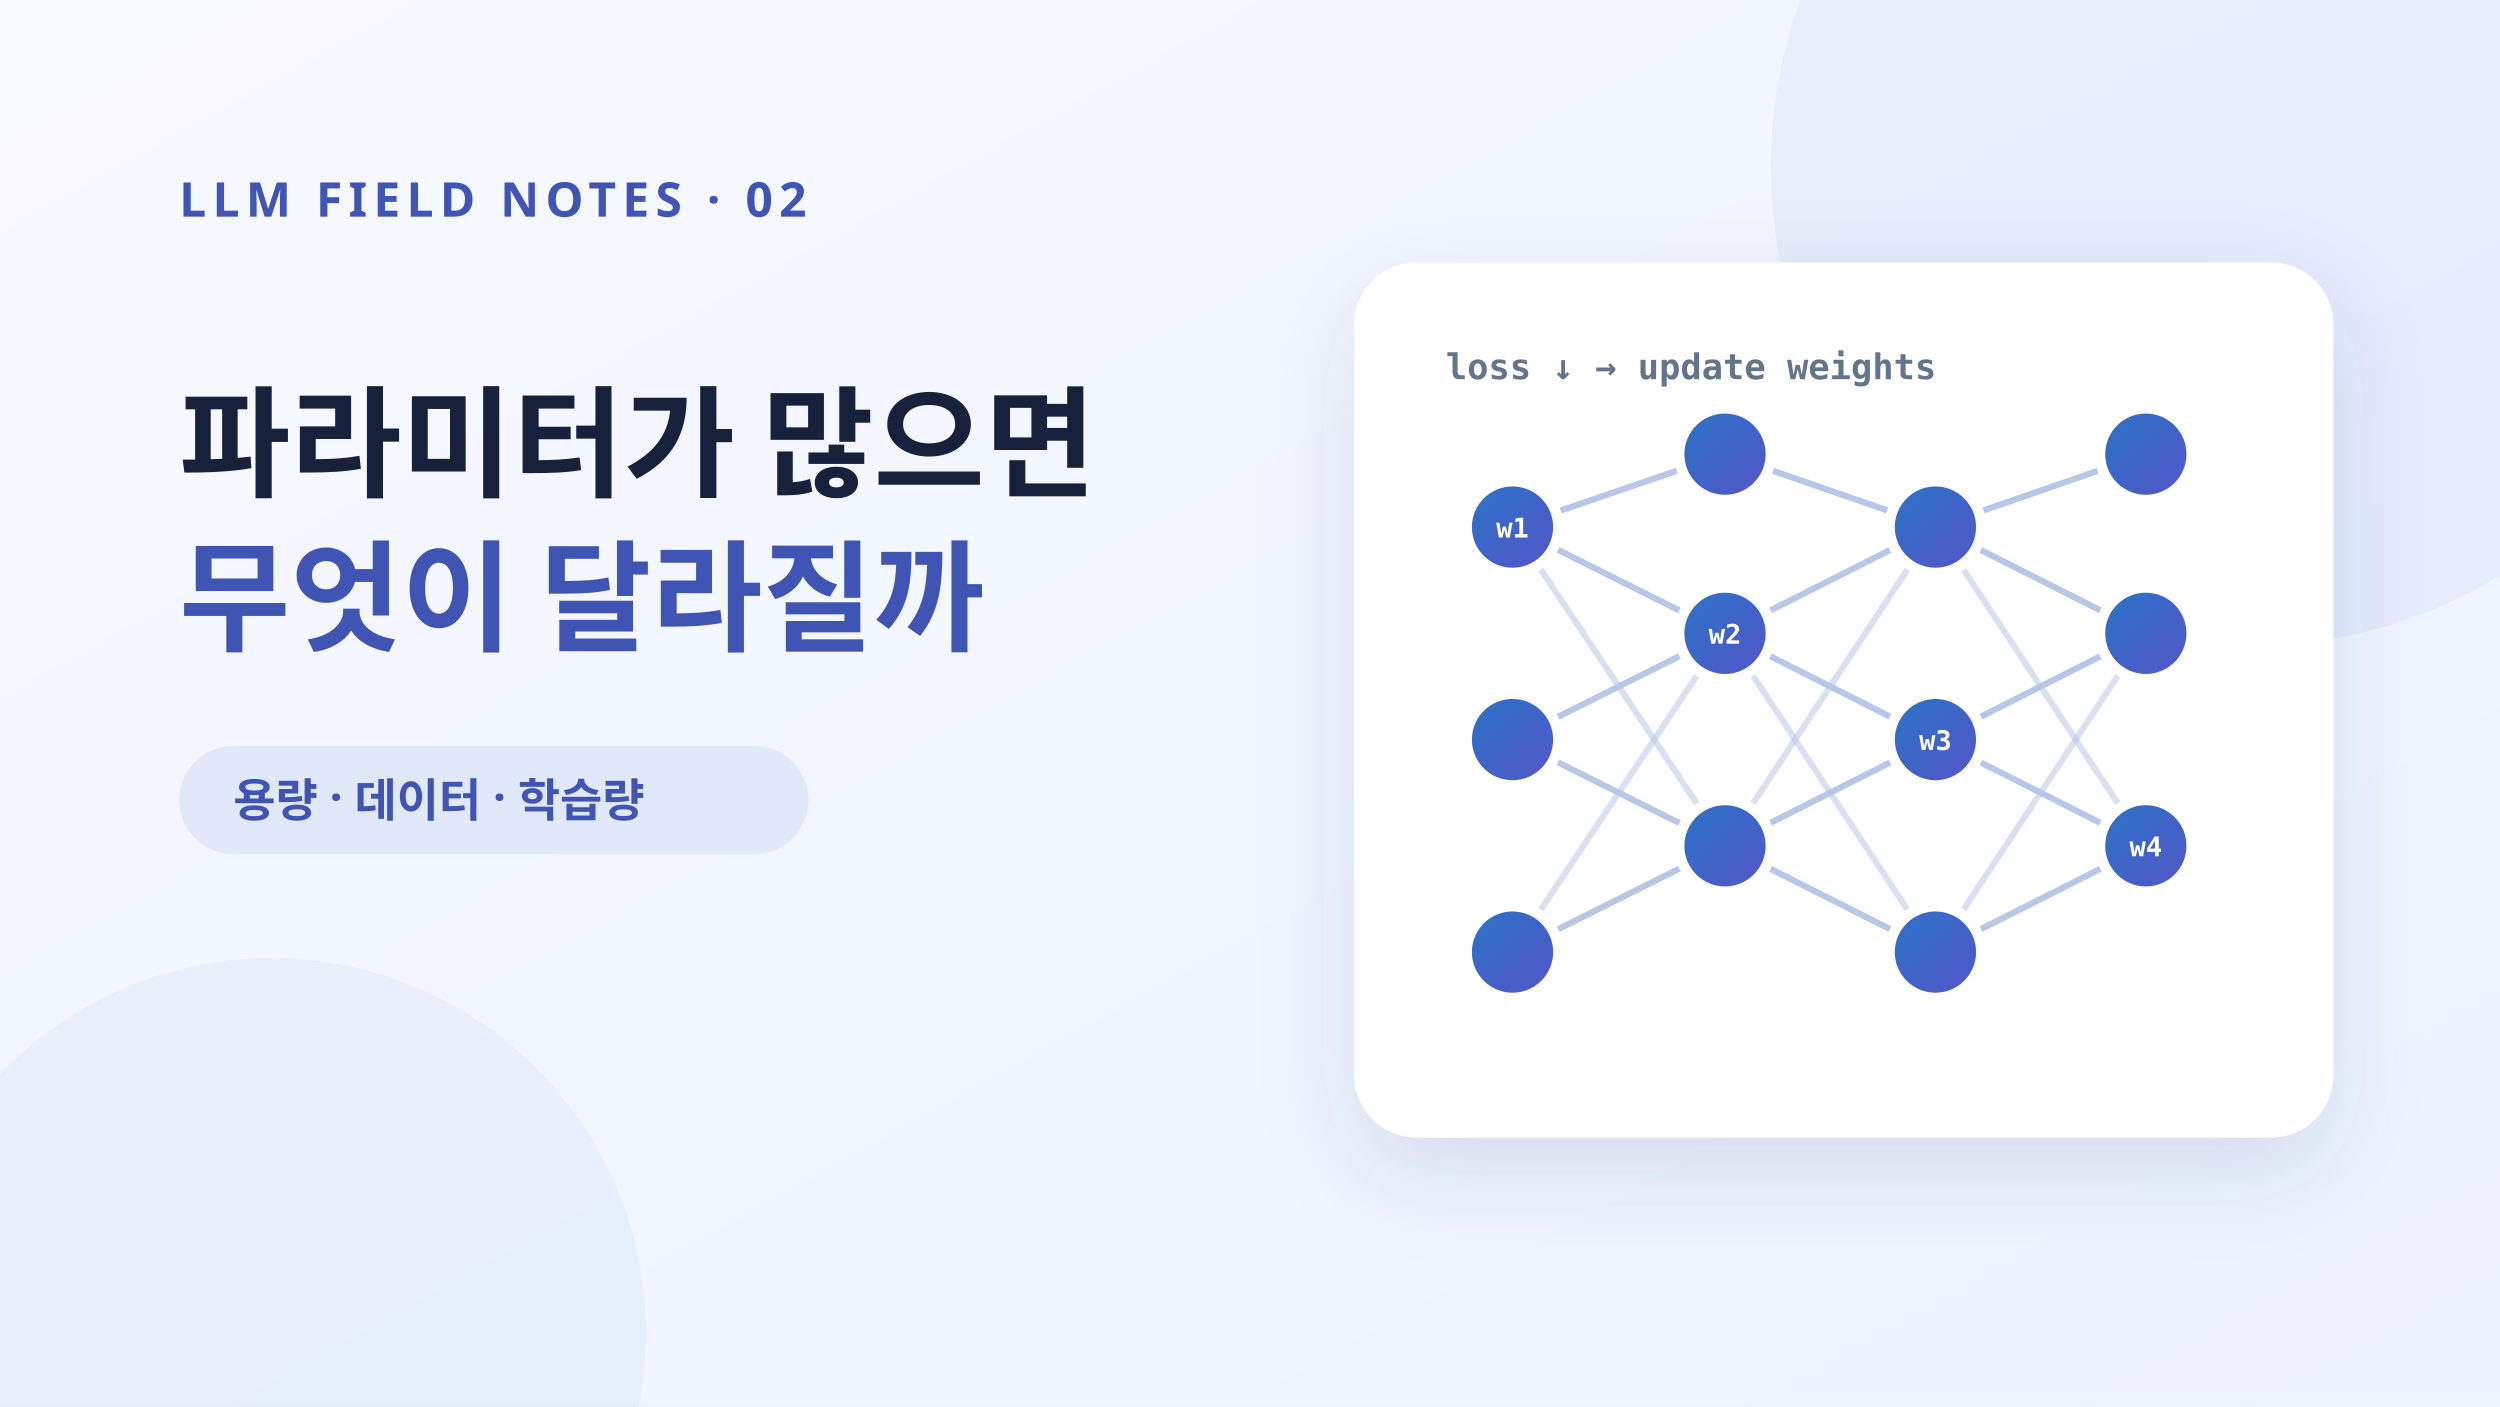
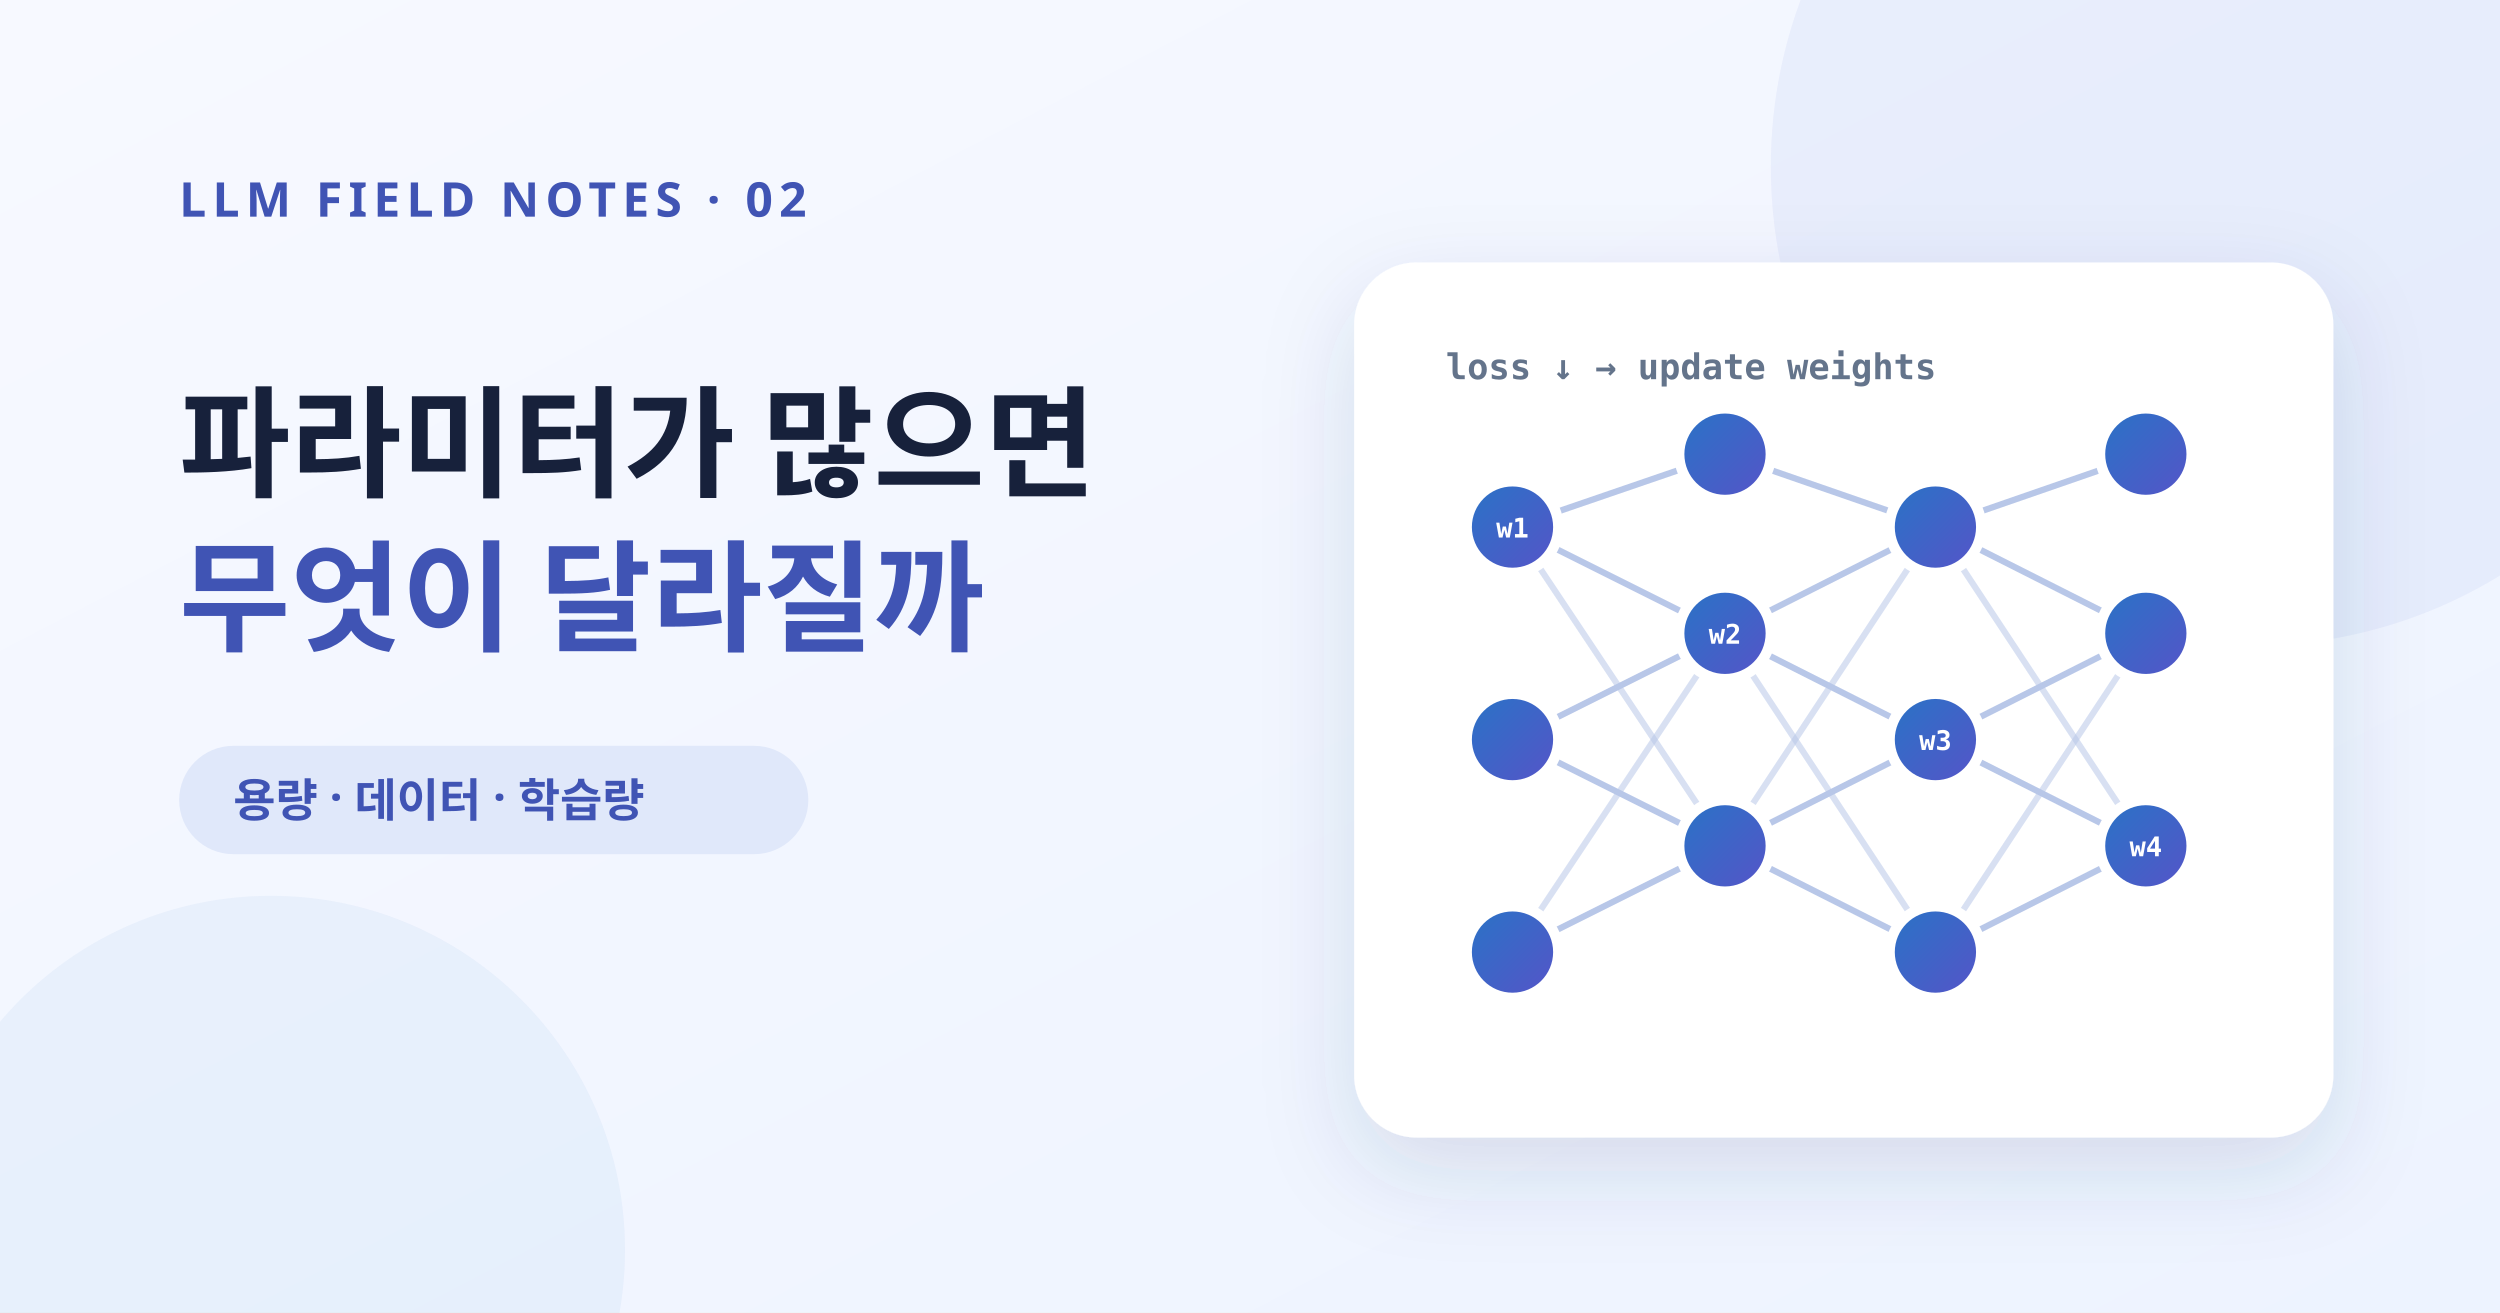
- <svg xmlns="http://www.w3.org/2000/svg" viewBox="0 0 1200 675" role="img" aria-label="LLM 현장 노트 2편, 파라미터와 학습">
+ <svg xmlns="http://www.w3.org/2000/svg" viewBox="0 0 1200 630" role="img" aria-label="LLM 현장 노트 2편, 파라미터와 학습">
  <defs>
    <linearGradient id="bg" x1="0" y1="0" x2="1" y2="1">
      <stop offset="0" stop-color="#f7f9ff" />
      <stop offset="1" stop-color="#edf3ff" />
    </linearGradient>
    <linearGradient id="accent" x1="0" y1="0" x2="1" y2="1">
      <stop offset="0" stop-color="#2874c6" />
      <stop offset="1" stop-color="#5753c8" />
    </linearGradient>
    <filter id="shadow" x="-20%" y="-20%" width="140%" height="140%">
      <feDropShadow dx="0" dy="16" stdDeviation="22" flood-color="#294a76" flood-opacity="0.14" />
    </filter>
  </defs>
-   <rect width="1200" height="675" fill="url(#bg)" />
+   <rect width="1200" height="630" fill="url(#bg)" />
  <circle cx="1080" cy="80" r="230" fill="#4d64cf" opacity="0.07" />
-   <circle cx="130" cy="640" r="180" fill="#3180c8" opacity="0.06" />
+   <circle cx="130" cy="600" r="170" fill="#3180c8" opacity="0.06" />
  <text x="86" y="104" font-family="Pretendard,'Pretendard Variable','Malgun Gothic','Apple SD Gothic Neo','Noto Sans KR',sans-serif" font-size="23" font-weight="750" letter-spacing="3" fill="#4054b4">LLM FIELD NOTES · 02</text>
  <text x="86" y="234" font-family="Pretendard,'Pretendard Variable','Malgun Gothic','Apple SD Gothic Neo','Noto Sans KR',sans-serif" font-size="58" font-weight="800" fill="#17213b">파라미터가 많으면</text>
  <text x="86" y="308" font-family="Pretendard,'Pretendard Variable','Malgun Gothic','Apple SD Gothic Neo','Noto Sans KR',sans-serif" font-size="58" font-weight="800" fill="#4054b4">무엇이 달라질까</text>
  <rect x="86" y="358" width="302" height="52" rx="26" fill="#e0e8fa" />
  <text x="112" y="392" font-family="Pretendard,'Pretendard Variable','Malgun Gothic','Apple SD Gothic Neo','Noto Sans KR',sans-serif" font-size="22" font-weight="700" fill="#4054b4">용량 · 데이터 · 학습량</text>
  <g filter="url(#shadow)">
    <rect x="650" y="126" width="470" height="420" rx="30" fill="#ffffff" />
  </g>
  <text x="694" y="182" font-family="ui-monospace,SFMono-Regular,Menlo,monospace" font-size="17" font-weight="700" fill="#64748b">loss ↓  →  update weights</text>
  <g fill="none" stroke="#b8c7e8" stroke-width="3">
    <path d="M726 253 L828 218 L929 253 L1030 218" />
    <path d="M726 253 L828 304 L929 253 L1030 304" />
    <path d="M726 355 L828 304 L929 355 L1030 304" />
    <path d="M726 355 L828 406 L929 355 L1030 406" />
    <path d="M726 457 L828 406 L929 457 L1030 406" />
    <path d="M726 253 L828 406 L929 253 L1030 406" opacity="0.55" />
    <path d="M726 457 L828 304 L929 457 L1030 304" opacity="0.55" />
  </g>
  <g fill="url(#accent)" stroke="#ffffff" stroke-width="5">
    <circle cx="726" cy="253" r="22" />
    <circle cx="726" cy="355" r="22" />
    <circle cx="726" cy="457" r="22" />
    <circle cx="828" cy="218" r="22" />
    <circle cx="828" cy="304" r="22" />
    <circle cx="828" cy="406" r="22" />
    <circle cx="929" cy="253" r="22" />
    <circle cx="929" cy="355" r="22" />
    <circle cx="929" cy="457" r="22" />
    <circle cx="1030" cy="218" r="22" />
    <circle cx="1030" cy="304" r="22" />
    <circle cx="1030" cy="406" r="22" />
  </g>
  <g font-family="ui-monospace,SFMono-Regular,Menlo,monospace" font-size="13" font-weight="800" fill="#ffffff" text-anchor="middle">
    <text x="726" y="258">w1</text>
    <text x="828" y="309">w2</text>
    <text x="929" y="360">w3</text>
    <text x="1030" y="411">w4</text>
  </g>
</svg>
